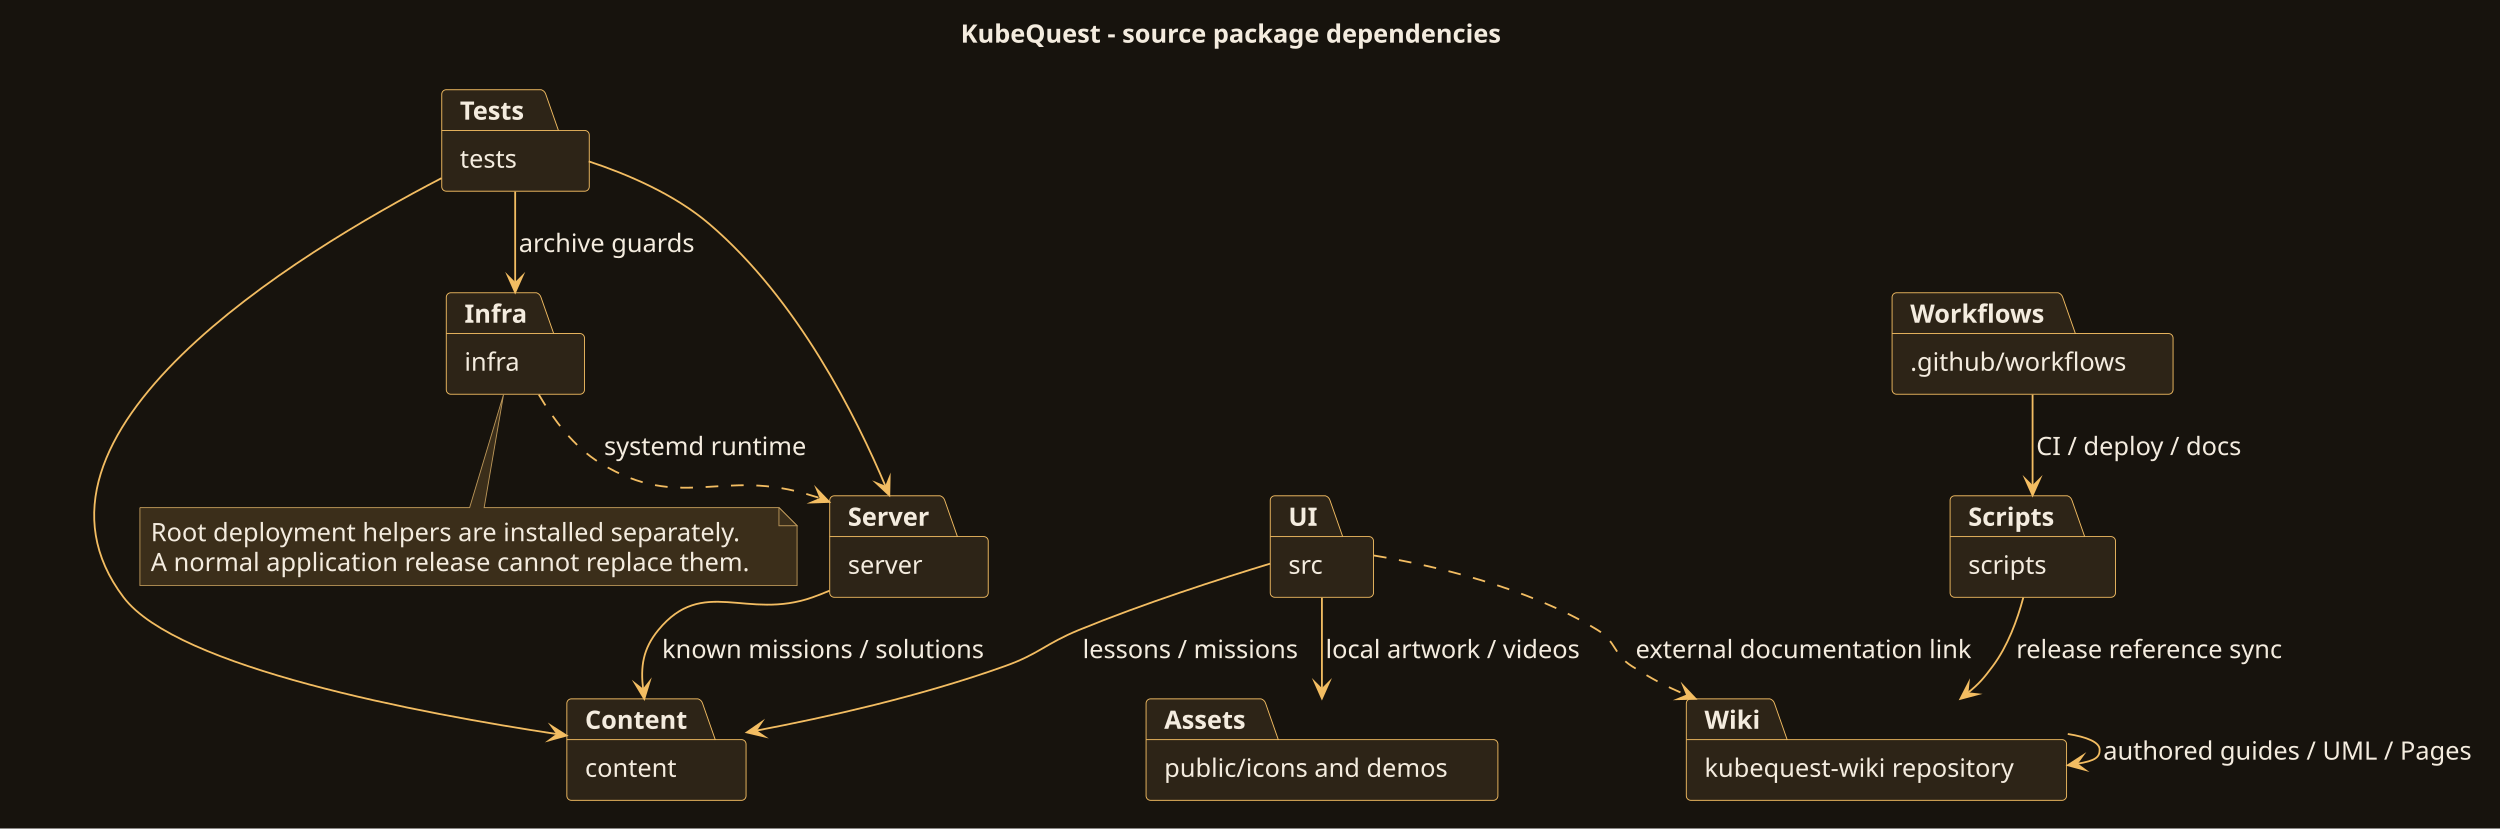
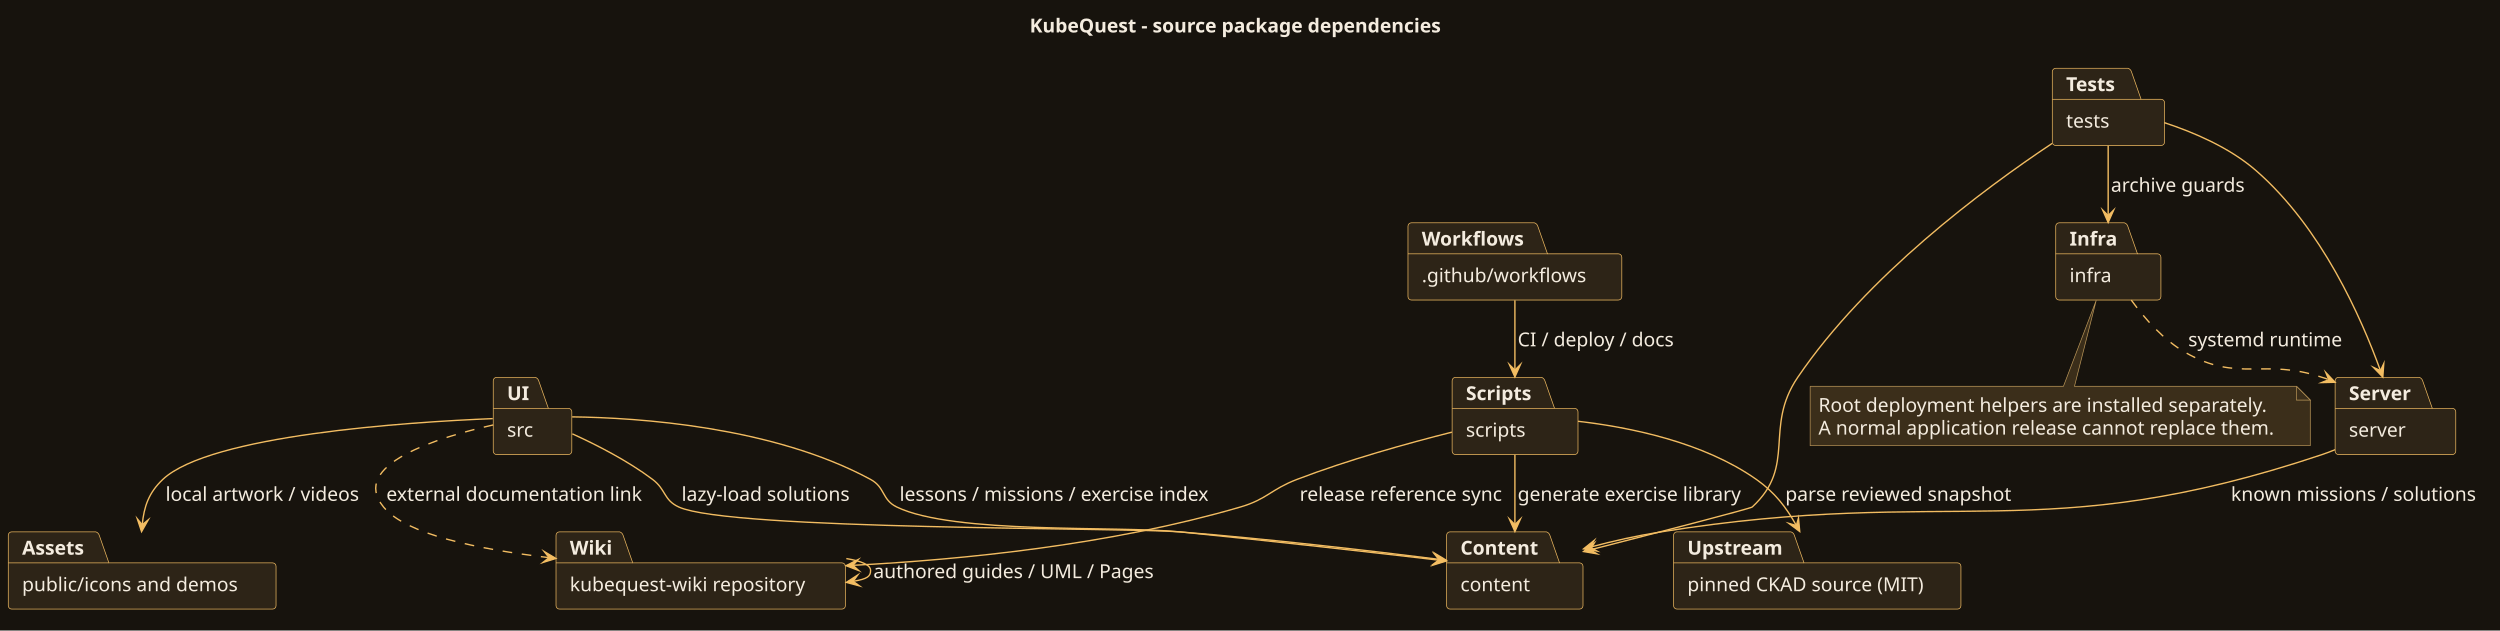
- <svg xmlns="http://www.w3.org/2000/svg" version="1.1" data-diagram-type="DESCRIPTION" style="width:1379px;height:457px;background:#17130D;" width="1379px" height="457px" viewBox="0 0 1379 457" zoomAndPan="magnify" preserveAspectRatio="none" contentStyleType="text/css">
+ <svg xmlns="http://www.w3.org/2000/svg" version="1.1" data-diagram-type="DESCRIPTION" style="width:1812px;height:457px;background:#17130D;" width="1812px" height="457px" viewBox="0 0 1812 457" zoomAndPan="magnify" preserveAspectRatio="none" contentStyleType="text/css">
  <defs />
  <g font-family="sans-serif" lengthAdjust="spacing">
-     <rect x="0" y="0" width="1379" height="457" fill="#17130D" style="stroke:none;" />
+     <rect x="0" y="0" width="1812" height="457" fill="#17130D" style="stroke:none;" />
    <g class="title" data-source-line="70">
-       <text x="529.911" y="23.535" fill="#F4ECDF" font-size="14" textLength="313.038" font-weight="700">KubeQuest - source package dependencies</text>
+       <text x="746.291" y="23.535" fill="#F4ECDF" font-size="14" textLength="313.038" font-weight="700">KubeQuest - source package dependencies</text>
    </g>
    <g class="entity" data-qualified-name="UI" id="ent0001" data-source-line="71">
-       <path d="M703.171,273.488 L731.121,273.488 A3.75,3.75 0 0 1 733.621,275.988 L740.621,295.977 L755.121,295.977 A2.5,2.5 0 0 1 757.621,298.477 L757.621,326.965 A2.5,2.5 0 0 1 755.121,329.465 L703.171,329.465 A2.5,2.5 0 0 1 700.671,326.965 L700.671,275.988 A2.5,2.5 0 0 1 703.171,273.488" style="stroke:#F3BD62;stroke-width:0.5;" fill="#2D2417" />
-       <line x1="700.671" y1="295.977" x2="740.621" y2="295.977" style="stroke:#F3BD62;stroke-width:0.5;" />
-       <text x="710.671" y="290.023" fill="#F4ECDF" font-size="14" textLength="14.95" font-weight="700">UI</text>
-       <text x="710.671" y="316.512" fill="#F4ECDF" font-size="14" textLength="20.036">src</text>
+       <path d="M360,273.488 L387.95,273.488 A3.75,3.75 0 0 1 390.45,275.988 L397.45,295.977 L411.95,295.977 A2.5,2.5 0 0 1 414.45,298.477 L414.45,326.965 A2.5,2.5 0 0 1 411.95,329.465 L360,329.465 A2.5,2.5 0 0 1 357.5,326.965 L357.5,275.988 A2.5,2.5 0 0 1 360,273.488" style="stroke:#F3BD62;stroke-width:0.5;" fill="#2D2417" />
+       <line x1="357.5" y1="295.977" x2="397.45" y2="295.977" style="stroke:#F3BD62;stroke-width:0.5;" />
+       <text x="367.5" y="290.023" fill="#F4ECDF" font-size="14" textLength="14.95" font-weight="700">UI</text>
+       <text x="367.5" y="316.512" fill="#F4ECDF" font-size="14" textLength="20.036">src</text>
    </g>
    <g class="entity" data-qualified-name="Content" id="ent0002" data-source-line="72">
-       <path d="M315.171,385.488 L385.026,385.488 A3.75,3.75 0 0 1 387.526,387.988 L394.526,407.977 L409.026,407.977 A2.5,2.5 0 0 1 411.526,410.477 L411.526,438.965 A2.5,2.5 0 0 1 409.026,441.465 L315.171,441.465 A2.5,2.5 0 0 1 312.671,438.965 L312.671,387.988 A2.5,2.5 0 0 1 315.171,385.488" style="stroke:#F3BD62;stroke-width:0.5;" fill="#2D2417" />
-       <line x1="312.671" y1="407.977" x2="394.526" y2="407.977" style="stroke:#F3BD62;stroke-width:0.5;" />
-       <text x="322.671" y="402.023" fill="#F4ECDF" font-size="14" textLength="56.854" font-weight="700">Content</text>
-       <text x="322.671" y="428.512" fill="#F4ECDF" font-size="14" textLength="51.42">content</text>
+       <path d="M1051,385.488 L1120.854,385.488 A3.75,3.75 0 0 1 1123.354,387.988 L1130.354,407.977 L1144.854,407.977 A2.5,2.5 0 0 1 1147.354,410.477 L1147.354,438.965 A2.5,2.5 0 0 1 1144.854,441.465 L1051,441.465 A2.5,2.5 0 0 1 1048.5,438.965 L1048.5,387.988 A2.5,2.5 0 0 1 1051,385.488" style="stroke:#F3BD62;stroke-width:0.5;" fill="#2D2417" />
+       <line x1="1048.5" y1="407.977" x2="1130.354" y2="407.977" style="stroke:#F3BD62;stroke-width:0.5;" />
+       <text x="1058.5" y="402.023" fill="#F4ECDF" font-size="14" textLength="56.854" font-weight="700">Content</text>
+       <text x="1058.5" y="428.512" fill="#F4ECDF" font-size="14" textLength="51.42">content</text>
    </g>
    <g class="entity" data-qualified-name="Server" id="ent0003" data-source-line="73">
-       <path d="M460.171,273.488 L518.61,273.488 A3.75,3.75 0 0 1 521.11,275.988 L528.11,295.977 L542.61,295.977 A2.5,2.5 0 0 1 545.11,298.477 L545.11,326.965 A2.5,2.5 0 0 1 542.61,329.465 L460.171,329.465 A2.5,2.5 0 0 1 457.671,326.965 L457.671,275.988 A2.5,2.5 0 0 1 460.171,273.488" style="stroke:#F3BD62;stroke-width:0.5;" fill="#2D2417" />
-       <line x1="457.671" y1="295.977" x2="528.11" y2="295.977" style="stroke:#F3BD62;stroke-width:0.5;" />
-       <text x="467.671" y="290.023" fill="#F4ECDF" font-size="14" textLength="45.438" font-weight="700">Server</text>
-       <text x="467.671" y="316.512" fill="#F4ECDF" font-size="14" textLength="41.439">server</text>
+       <path d="M1695,273.488 L1753.438,273.488 A3.75,3.75 0 0 1 1755.938,275.988 L1762.938,295.977 L1777.438,295.977 A2.5,2.5 0 0 1 1779.938,298.477 L1779.938,326.965 A2.5,2.5 0 0 1 1777.438,329.465 L1695,329.465 A2.5,2.5 0 0 1 1692.5,326.965 L1692.5,275.988 A2.5,2.5 0 0 1 1695,273.488" style="stroke:#F3BD62;stroke-width:0.5;" fill="#2D2417" />
+       <line x1="1692.5" y1="295.977" x2="1762.938" y2="295.977" style="stroke:#F3BD62;stroke-width:0.5;" />
+       <text x="1702.5" y="290.023" fill="#F4ECDF" font-size="14" textLength="45.438" font-weight="700">Server</text>
+       <text x="1702.5" y="316.512" fill="#F4ECDF" font-size="14" textLength="41.439">server</text>
    </g>
    <g class="entity" data-qualified-name="Wiki" id="ent0004" data-source-line="74">
-       <path d="M932.671,385.488 L976.289,385.488 A3.75,3.75 0 0 1 978.789,387.988 L985.789,407.977 L1137.422,407.977 A2.5,2.5 0 0 1 1139.922,410.477 L1139.922,438.965 A2.5,2.5 0 0 1 1137.422,441.465 L932.671,441.465 A2.5,2.5 0 0 1 930.171,438.965 L930.171,387.988 A2.5,2.5 0 0 1 932.671,385.488" style="stroke:#F3BD62;stroke-width:0.5;" fill="#2D2417" />
-       <line x1="930.171" y1="407.977" x2="985.789" y2="407.977" style="stroke:#F3BD62;stroke-width:0.5;" />
-       <text x="940.171" y="402.023" fill="#F4ECDF" font-size="14" textLength="30.618" font-weight="700">Wiki</text>
-       <text x="940.171" y="428.512" fill="#F4ECDF" font-size="14" textLength="179.751">kubequest-wiki repository</text>
+       <path d="M405.5,385.488 L449.118,385.488 A3.75,3.75 0 0 1 451.618,387.988 L458.618,407.977 L610.251,407.977 A2.5,2.5 0 0 1 612.751,410.477 L612.751,438.965 A2.5,2.5 0 0 1 610.251,441.465 L405.5,441.465 A2.5,2.5 0 0 1 403,438.965 L403,387.988 A2.5,2.5 0 0 1 405.5,385.488" style="stroke:#F3BD62;stroke-width:0.5;" fill="#2D2417" />
+       <line x1="403" y1="407.977" x2="458.618" y2="407.977" style="stroke:#F3BD62;stroke-width:0.5;" />
+       <text x="413" y="402.023" fill="#F4ECDF" font-size="14" textLength="30.618" font-weight="700">Wiki</text>
+       <text x="413" y="428.512" fill="#F4ECDF" font-size="14" textLength="179.751">kubequest-wiki repository</text>
    </g>
    <g class="entity" data-qualified-name="Assets" id="ent0005" data-source-line="75">
-       <path d="M634.671,385.488 L695.605,385.488 A3.75,3.75 0 0 1 698.105,387.988 L705.105,407.977 L823.74,407.977 A2.5,2.5 0 0 1 826.24,410.477 L826.24,438.965 A2.5,2.5 0 0 1 823.74,441.465 L634.671,441.465 A2.5,2.5 0 0 1 632.171,438.965 L632.171,387.988 A2.5,2.5 0 0 1 634.671,385.488" style="stroke:#F3BD62;stroke-width:0.5;" fill="#2D2417" />
-       <line x1="632.171" y1="407.977" x2="705.105" y2="407.977" style="stroke:#F3BD62;stroke-width:0.5;" />
-       <text x="642.171" y="402.023" fill="#F4ECDF" font-size="14" textLength="47.934" font-weight="700">Assets</text>
-       <text x="642.171" y="428.512" fill="#F4ECDF" font-size="14" textLength="164.069">public/icons and demos</text>
+       <path d="M8.5,385.488 L69.434,385.488 A3.75,3.75 0 0 1 71.934,387.988 L78.934,407.977 L197.569,407.977 A2.5,2.5 0 0 1 200.069,410.477 L200.069,438.965 A2.5,2.5 0 0 1 197.569,441.465 L8.5,441.465 A2.5,2.5 0 0 1 6,438.965 L6,387.988 A2.5,2.5 0 0 1 8.5,385.488" style="stroke:#F3BD62;stroke-width:0.5;" fill="#2D2417" />
+       <line x1="6" y1="407.977" x2="78.934" y2="407.977" style="stroke:#F3BD62;stroke-width:0.5;" />
+       <text x="16" y="402.023" fill="#F4ECDF" font-size="14" textLength="47.934" font-weight="700">Assets</text>
+       <text x="16" y="428.512" fill="#F4ECDF" font-size="14" textLength="164.069">public/icons and demos</text>
    </g>
    <g class="entity" data-qualified-name="Infra" id="ent0006" data-source-line="76">
-       <path d="M248.671,161.488 L295.905,161.488 A3.75,3.75 0 0 1 298.405,163.988 L305.405,183.977 L319.905,183.977 A2.5,2.5 0 0 1 322.405,186.477 L322.405,214.965 A2.5,2.5 0 0 1 319.905,217.465 L248.671,217.465 A2.5,2.5 0 0 1 246.171,214.965 L246.171,163.988 A2.5,2.5 0 0 1 248.671,161.488" style="stroke:#F3BD62;stroke-width:0.5;" fill="#2D2417" />
-       <line x1="246.171" y1="183.977" x2="305.405" y2="183.977" style="stroke:#F3BD62;stroke-width:0.5;" />
-       <text x="256.171" y="178.023" fill="#F4ECDF" font-size="14" textLength="34.234" font-weight="700">Infra</text>
-       <text x="256.171" y="204.512" fill="#F4ECDF" font-size="14" textLength="31.343">infra</text>
+       <path d="M1492.5,161.488 L1539.734,161.488 A3.75,3.75 0 0 1 1542.234,163.988 L1549.234,183.977 L1563.734,183.977 A2.5,2.5 0 0 1 1566.234,186.477 L1566.234,214.965 A2.5,2.5 0 0 1 1563.734,217.465 L1492.5,217.465 A2.5,2.5 0 0 1 1490,214.965 L1490,163.988 A2.5,2.5 0 0 1 1492.5,161.488" style="stroke:#F3BD62;stroke-width:0.5;" fill="#2D2417" />
+       <line x1="1490" y1="183.977" x2="1549.234" y2="183.977" style="stroke:#F3BD62;stroke-width:0.5;" />
+       <text x="1500" y="178.023" fill="#F4ECDF" font-size="14" textLength="34.234" font-weight="700">Infra</text>
+       <text x="1500" y="204.512" fill="#F4ECDF" font-size="14" textLength="31.343">infra</text>
    </g>
    <g class="entity" data-qualified-name="Scripts" id="ent0007" data-source-line="77">
-       <path d="M1078.171,273.488 L1140.404,273.488 A3.75,3.75 0 0 1 1142.904,275.988 L1149.904,295.977 L1164.404,295.977 A2.5,2.5 0 0 1 1166.904,298.477 L1166.904,326.965 A2.5,2.5 0 0 1 1164.404,329.465 L1078.171,329.465 A2.5,2.5 0 0 1 1075.671,326.965 L1075.671,275.988 A2.5,2.5 0 0 1 1078.171,273.488" style="stroke:#F3BD62;stroke-width:0.5;" fill="#2D2417" />
-       <line x1="1075.671" y1="295.977" x2="1149.904" y2="295.977" style="stroke:#F3BD62;stroke-width:0.5;" />
-       <text x="1085.671" y="290.023" fill="#F4ECDF" font-size="14" textLength="49.232" font-weight="700">Scripts</text>
-       <text x="1085.671" y="316.512" fill="#F4ECDF" font-size="14" textLength="45.268">scripts</text>
+       <path d="M1055,273.488 L1117.232,273.488 A3.75,3.75 0 0 1 1119.732,275.988 L1126.732,295.977 L1141.232,295.977 A2.5,2.5 0 0 1 1143.732,298.477 L1143.732,326.965 A2.5,2.5 0 0 1 1141.232,329.465 L1055,329.465 A2.5,2.5 0 0 1 1052.5,326.965 L1052.5,275.988 A2.5,2.5 0 0 1 1055,273.488" style="stroke:#F3BD62;stroke-width:0.5;" fill="#2D2417" />
+       <line x1="1052.5" y1="295.977" x2="1126.732" y2="295.977" style="stroke:#F3BD62;stroke-width:0.5;" />
+       <text x="1062.5" y="290.023" fill="#F4ECDF" font-size="14" textLength="49.232" font-weight="700">Scripts</text>
+       <text x="1062.5" y="316.512" fill="#F4ECDF" font-size="14" textLength="45.268">scripts</text>
    </g>
    <g class="entity" data-qualified-name="Tests" id="ent0008" data-source-line="78">
-       <path d="M246.171,49.488 L298.539,49.488 A3.75,3.75 0 0 1 301.039,51.988 L308.039,71.977 L322.539,71.977 A2.5,2.5 0 0 1 325.039,74.477 L325.039,102.965 A2.5,2.5 0 0 1 322.539,105.465 L246.171,105.465 A2.5,2.5 0 0 1 243.671,102.965 L243.671,51.988 A2.5,2.5 0 0 1 246.171,49.488" style="stroke:#F3BD62;stroke-width:0.5;" fill="#2D2417" />
-       <line x1="243.671" y1="71.977" x2="308.039" y2="71.977" style="stroke:#F3BD62;stroke-width:0.5;" />
-       <text x="253.671" y="66.023" fill="#F4ECDF" font-size="14" textLength="39.368" font-weight="700">Tests</text>
-       <text x="253.671" y="92.512" fill="#F4ECDF" font-size="14" textLength="32.546">tests</text>
+       <path d="M1490,49.488 L1542.368,49.488 A3.75,3.75 0 0 1 1544.868,51.988 L1551.868,71.977 L1566.368,71.977 A2.5,2.5 0 0 1 1568.868,74.477 L1568.868,102.965 A2.5,2.5 0 0 1 1566.368,105.465 L1490,105.465 A2.5,2.5 0 0 1 1487.5,102.965 L1487.5,51.988 A2.5,2.5 0 0 1 1490,49.488" style="stroke:#F3BD62;stroke-width:0.5;" fill="#2D2417" />
+       <line x1="1487.5" y1="71.977" x2="1551.868" y2="71.977" style="stroke:#F3BD62;stroke-width:0.5;" />
+       <text x="1497.5" y="66.023" fill="#F4ECDF" font-size="14" textLength="39.368" font-weight="700">Tests</text>
+       <text x="1497.5" y="92.512" fill="#F4ECDF" font-size="14" textLength="32.546">tests</text>
    </g>
    <g class="entity" data-qualified-name="Workflows" id="ent0009" data-source-line="79">
-       <path d="M1046.171,161.488 L1135.282,161.488 A3.75,3.75 0 0 1 1137.782,163.988 L1144.782,183.977 L1196.159,183.977 A2.5,2.5 0 0 1 1198.659,186.477 L1198.659,214.965 A2.5,2.5 0 0 1 1196.159,217.465 L1046.171,217.465 A2.5,2.5 0 0 1 1043.671,214.965 L1043.671,163.988 A2.5,2.5 0 0 1 1046.171,161.488" style="stroke:#F3BD62;stroke-width:0.5;" fill="#2D2417" />
-       <line x1="1043.671" y1="183.977" x2="1144.782" y2="183.977" style="stroke:#F3BD62;stroke-width:0.5;" />
-       <text x="1053.671" y="178.023" fill="#F4ECDF" font-size="14" textLength="76.111" font-weight="700">Workflows</text>
-       <text x="1053.671" y="204.512" fill="#F4ECDF" font-size="14" textLength="124.988">.github/workflows</text>
+       <path d="M1023,161.488 L1112.111,161.488 A3.75,3.75 0 0 1 1114.611,163.988 L1121.611,183.977 L1172.988,183.977 A2.5,2.5 0 0 1 1175.488,186.477 L1175.488,214.965 A2.5,2.5 0 0 1 1172.988,217.465 L1023,217.465 A2.5,2.5 0 0 1 1020.5,214.965 L1020.5,163.988 A2.5,2.5 0 0 1 1023,161.488" style="stroke:#F3BD62;stroke-width:0.5;" fill="#2D2417" />
+       <line x1="1020.5" y1="183.977" x2="1121.611" y2="183.977" style="stroke:#F3BD62;stroke-width:0.5;" />
+       <text x="1030.5" y="178.023" fill="#F4ECDF" font-size="14" textLength="76.111" font-weight="700">Workflows</text>
+       <text x="1030.5" y="204.512" fill="#F4ECDF" font-size="14" textLength="124.988">.github/workflows</text>
    </g>
-     <g class="entity" data-qualified-name="GMN21" id="ent0022" data-source-line="92">
-       <path d="M77.171,279.988 L77.171,322.965 A0,0 0 0 0 77.171,322.965 L439.667,322.965 A0,0 0 0 0 439.667,322.965 L439.667,289.988 L429.667,279.988 L267.056,279.988 L277.744,217.679 L259.056,279.988 L77.171,279.988 A0,0 0 0 0 77.171,279.988" style="stroke:#BB9658;stroke-width:0.5;" fill="#3B2E1A" />
-       <path d="M429.667,279.988 L429.667,289.988 L439.667,289.988 L429.667,279.988" style="stroke:#BB9658;stroke-width:0.5;" fill="#3B2E1A" />
-       <text x="83.171" y="298.523" fill="#F4ECDF" font-size="14" textLength="336.198">Root deployment helpers are installed separately.</text>
-       <text x="83.171" y="315.012" fill="#F4ECDF" font-size="14" textLength="341.496">A normal application release cannot replace them.</text>
+     <g class="entity" data-qualified-name="Upstream" id="ent0011" data-source-line="81">
+       <path d="M1215.5,385.488 L1298.049,385.488 A3.75,3.75 0 0 1 1300.549,387.988 L1307.549,407.977 L1418.781,407.977 A2.5,2.5 0 0 1 1421.281,410.477 L1421.281,438.965 A2.5,2.5 0 0 1 1418.781,441.465 L1215.5,441.465 A2.5,2.5 0 0 1 1213,438.965 L1213,387.988 A2.5,2.5 0 0 1 1215.5,385.488" style="stroke:#F3BD62;stroke-width:0.5;" fill="#2D2417" />
+       <line x1="1213" y1="407.977" x2="1307.549" y2="407.977" style="stroke:#F3BD62;stroke-width:0.5;" />
+       <text x="1223" y="402.023" fill="#F4ECDF" font-size="14" textLength="69.549" font-weight="700">Upstream</text>
+       <text x="1223" y="428.512" fill="#F4ECDF" font-size="14" textLength="178.281">pinned CKAD source (MIT)</text>
+     </g>
+     <g class="entity" data-qualified-name="GMN25" id="ent0026" data-source-line="96">
+       <path d="M1312,279.988 L1312,322.965 A0,0 0 0 0 1312,322.965 L1674.496,322.965 A0,0 0 0 0 1674.496,322.965 L1674.496,289.988 L1664.496,279.988 L1503.576,279.988 L1519.348,217.679 L1495.576,279.988 L1312,279.988 A0,0 0 0 0 1312,279.988" style="stroke:#BB9658;stroke-width:0.5;" fill="#3B2E1A" />
+       <path d="M1664.496,279.988 L1664.496,289.988 L1674.496,289.988 L1664.496,279.988" style="stroke:#BB9658;stroke-width:0.5;" fill="#3B2E1A" />
+       <text x="1318" y="298.523" fill="#F4ECDF" font-size="14" textLength="336.198">Root deployment helpers are installed separately.</text>
+       <text x="1318" y="315.012" fill="#F4ECDF" font-size="14" textLength="341.496">A normal application release cannot replace them.</text>
    </g>
    <g class="link" data-entity-1="ent0001" data-entity-2="ent0002" id="lnk10" data-link-type="dependency">
-       <polygon points="411.972,403.989,421.56,406.241,416.884,403.057,420.068,398.381,411.972,403.989" fill="#F3BD62" style="stroke:#F3BD62;stroke-width:1;stroke-linejoin:miter;stroke-miterlimit:10;" />
-       <path d="M700.546,310.918 C673.145,319.264 630.823,332.879 595.171,347.488 C576.411,355.176 573.271,360.688 554.171,367.488 C507.081,384.254 456.166,395.6 416.884,403.057" style="stroke:#F3BD62;stroke-width:1;" fill="none" />
-       <text x="597.171" y="363.023" fill="#F4ECDF" font-size="14" textLength="126.608">lessons / missions</text>
+       <polygon points="1048.238,406.619,1039.761,401.606,1043.272,406.042,1038.836,409.553,1048.238,406.619" fill="#F3BD62" style="stroke:#F3BD62;stroke-width:1;stroke-linejoin:miter;stroke-miterlimit:10;" />
+       <path d="M414.686,302.145 C462.462,302.751 560.078,309.08 631,347.488 C641.781,353.327 638.956,362.163 650,367.488 C691.192,387.351 809.494,380.963 855,385.488 C921.948,392.146 994.18,400.332 1043.272,406.042" style="stroke:#F3BD62;stroke-width:1;" fill="none" />
+       <text x="652" y="363.023" fill="#F4ECDF" font-size="14" textLength="241.24">lessons / missions / exercise index</text>
    </g>
-     <g class="link" data-entity-1="ent0001" data-entity-2="ent0004" id="lnk11" data-link-type="dependency">
-       <polygon points="935.27,385.436,928.501,378.282,930.655,383.513,925.424,385.667,935.27,385.436" fill="#F3BD62" style="stroke:#F3BD62;stroke-width:1;stroke-linejoin:miter;stroke-miterlimit:10;" />
-       <path d="M757.875,306.417 C789.865,311.793 842.21,323.631 881.171,347.488 C891.627,353.891 889.825,360.909 900.171,367.488 C911.012,374.382 918.403,378.408 930.655,383.513" style="stroke:#F3BD62;stroke-width:1;stroke-dasharray:7,7;" fill="none" />
-       <text x="902.171" y="363.023" fill="#F4ECDF" font-size="14" textLength="191.81">external documentation link</text>
+     <g class="link" data-entity-1="ent0007" data-entity-2="ent0011" id="lnk12" data-link-type="dependency">
+       <polygon points="1304.443,385.247,1303.54,375.44,1302.002,380.883,1296.558,379.345,1304.443,385.247" fill="#F3BD62" style="stroke:#F3BD62;stroke-width:1;stroke-linejoin:miter;stroke-miterlimit:10;" />
+       <path d="M1143.755,305.349 C1181.418,309.669 1234.66,320.479 1273,347.488 C1286.48,356.984 1294.606,367.661 1302.002,380.883" style="stroke:#F3BD62;stroke-width:1;" fill="none" />
+       <text x="1294" y="363.023" fill="#F4ECDF" font-size="14" textLength="168.116">parse reviewed snapshot</text>
    </g>
-     <g class="link" data-entity-1="ent0001" data-entity-2="ent0005" id="lnk12" data-link-type="dependency">
-       <polygon points="729.171,385.229,733.171,376.229,729.171,380.229,725.171,376.229,729.171,385.229" fill="#F3BD62" style="stroke:#F3BD62;stroke-width:1;stroke-linejoin:miter;stroke-miterlimit:10;" />
-       <path d="M729.171,329.679 C729.171,346.603 729.171,363.293 729.171,380.229" style="stroke:#F3BD62;stroke-width:1;" fill="none" />
-       <text x="731.171" y="363.023" fill="#F4ECDF" font-size="14" textLength="147.861">local artwork / videos</text>
+     <g class="link" data-entity-1="ent0007" data-entity-2="ent0002" id="lnk13" data-link-type="dependency">
+       <polygon points="1098,385.229,1102,376.229,1098,380.229,1094,376.229,1098,385.229" fill="#F3BD62" style="stroke:#F3BD62;stroke-width:1;stroke-linejoin:miter;stroke-miterlimit:10;" />
+       <path d="M1098,329.679 C1098,346.603 1098,363.293 1098,380.229" style="stroke:#F3BD62;stroke-width:1;" fill="none" />
+       <text x="1100" y="363.023" fill="#F4ECDF" font-size="14" textLength="167.85">generate exercise library</text>
    </g>
-     <g class="link" data-entity-1="ent0003" data-entity-2="ent0002" id="lnk13" data-link-type="dependency">
-       <polygon points="355.39,385.475,358.268,376.056,354.783,380.512,350.327,377.027,355.39,385.475" fill="#F3BD62" style="stroke:#F3BD62;stroke-width:1;stroke-linejoin:miter;stroke-miterlimit:10;" />
-       <path d="M457.604,325.797 C454.451,327.138 451.287,328.387 448.171,329.488 C411.765,342.363 387.714,317.675 363.171,347.488 C354.635,357.857 353.212,367.668 354.783,380.512" style="stroke:#F3BD62;stroke-width:1;" fill="none" />
-       <text x="365.171" y="363.023" fill="#F4ECDF" font-size="14" textLength="187.619">known missions / solutions</text>
+     <g class="link" data-entity-1="ent0001" data-entity-2="ent0002" id="lnk14" data-link-type="dependency">
+       <polygon points="1048.288,406.065,1039.853,400.98,1043.327,405.445,1038.862,408.919,1048.288,406.065" fill="#F3BD62" style="stroke:#F3BD62;stroke-width:1;stroke-linejoin:miter;stroke-miterlimit:10;" />
+       <path d="M414.829,314.446 C432.482,322.465 455.052,334.008 473,347.488 C482.803,354.851 480.857,362.374 492,367.488 C528.702,384.333 814.747,382.257 855,385.488 C922.063,390.872 994.272,399.319 1043.327,405.445" style="stroke:#F3BD62;stroke-width:1;" fill="none" />
+       <text x="494" y="363.023" fill="#F4ECDF" font-size="14" textLength="131.018">lazy-load solutions</text>
    </g>
-     <g class="link" data-entity-1="ent0008" data-entity-2="ent0003" id="lnk14" data-link-type="dependency">
-       <polygon points="490.538,273.171,490.724,263.324,488.594,268.564,483.353,266.434,490.538,273.171" fill="#F3BD62" style="stroke:#F3BD62;stroke-width:1;stroke-linejoin:miter;stroke-miterlimit:10;" />
-       <path d="M324.757,89.019 C346.257,96.114 372.086,107.202 391.171,123.488 C440.297,165.409 472.451,230.317 488.594,268.564" style="stroke:#F3BD62;stroke-width:1;" fill="none" />
+     <g class="link" data-entity-1="ent0001" data-entity-2="ent0004" id="lnk15" data-link-type="dependency">
+       <polygon points="402.909,404.77,394.447,399.732,397.944,404.178,393.499,407.676,402.909,404.77" fill="#F3BD62" style="stroke:#F3BD62;stroke-width:1;stroke-linejoin:miter;stroke-miterlimit:10;" />
+       <path d="M357.47,308.008 C317.593,316.968 252.754,336.824 278,367.488 C294.293,387.277 345.3,397.895 397.944,404.178" style="stroke:#F3BD62;stroke-width:1;stroke-dasharray:7,7;" fill="none" />
+       <text x="280" y="363.023" fill="#F4ECDF" font-size="14" textLength="191.81">external documentation link</text>
    </g>
-     <g class="link" data-entity-1="ent0008" data-entity-2="ent0002" id="lnk15" data-link-type="dependency">
-       <polygon points="312.472,405.718,304.171,400.418,307.528,404.971,302.976,408.328,312.472,405.718" fill="#F3BD62" style="stroke:#F3BD62;stroke-width:1;stroke-linejoin:miter;stroke-miterlimit:10;" />
-       <path d="M243.542,98.264 C163.744,139.731 0,239.407 68.171,329.488 C97.616,368.396 231.671,393.505 307.528,404.971" style="stroke:#F3BD62;stroke-width:1;" fill="none" />
+     <g class="link" data-entity-1="ent0001" data-entity-2="ent0005" id="lnk16" data-link-type="dependency">
+       <polygon points="102.602,385.338,107.455,376.768,103.086,380.362,99.493,375.993,102.602,385.338" fill="#F3BD62" style="stroke:#F3BD62;stroke-width:1;stroke-linejoin:miter;stroke-miterlimit:10;" />
+       <path d="M357.141,303.402 C295.164,305.968 152.182,315.313 118,347.488 C107.796,357.093 104.372,367.163 103.086,380.362" style="stroke:#F3BD62;stroke-width:1;" fill="none" />
+       <text x="120" y="363.023" fill="#F4ECDF" font-size="14" textLength="147.861">local artwork / videos</text>
    </g>
-     <g class="link" data-entity-1="ent0008" data-entity-2="ent0006" id="lnk16" data-link-type="dependency">
-       <polygon points="284.171,161.229,288.171,152.229,284.171,156.229,280.171,152.229,284.171,161.229" fill="#F3BD62" style="stroke:#F3BD62;stroke-width:1;stroke-linejoin:miter;stroke-miterlimit:10;" />
-       <path d="M284.171,105.679 C284.171,122.603 284.171,139.293 284.171,156.229" style="stroke:#F3BD62;stroke-width:1;" fill="none" />
-       <text x="286.171" y="139.023" fill="#F4ECDF" font-size="14" textLength="99.668">archive guards</text>
+     <g class="link" data-entity-1="ent0003" data-entity-2="ent0002" id="lnk17" data-link-type="dependency">
+       <polygon points="1147.757,397.832,1157.481,399.398,1152.591,396.554,1155.435,391.664,1147.757,397.832" fill="#F3BD62" style="stroke:#F3BD62;stroke-width:1;stroke-linejoin:miter;stroke-miterlimit:10;" />
+       <path d="M1692.475,325.919 C1689.312,327.231 1686.134,328.439 1683,329.488 C1479.749,397.533 1415.644,351.606 1204,385.488 C1185.436,388.46 1170.211,391.893 1152.591,396.554" style="stroke:#F3BD62;stroke-width:1;" fill="none" />
+       <text x="1617" y="363.023" fill="#F4ECDF" font-size="14" textLength="187.619">known missions / solutions</text>
    </g>
-     <g class="link" data-entity-1="ent0007" data-entity-2="ent0004" id="lnk17" data-link-type="dependency">
-       <polygon points="1081.364,385.485,1090.88,382.949,1085.256,382.346,1085.858,376.722,1081.364,385.485" fill="#F3BD62" style="stroke:#F3BD62;stroke-width:1;stroke-linejoin:miter;stroke-miterlimit:10;" />
-       <path d="M1116.055,329.616 C1112.741,342.038 1107.448,356.421 1099.171,367.488 C1094.209,374.123 1091.869,377.013 1085.256,382.346" style="stroke:#F3BD62;stroke-width:1;" fill="none" />
-       <text x="1112.171" y="363.023" fill="#F4ECDF" font-size="14" textLength="150.876">release reference sync</text>
+     <g class="link" data-entity-1="ent0008" data-entity-2="ent0003" id="lnk18" data-link-type="dependency">
+       <polygon points="1727.064,273.35,1727.755,263.525,1725.359,268.649,1720.235,266.254,1727.064,273.35" fill="#F3BD62" style="stroke:#F3BD62;stroke-width:1;stroke-linejoin:miter;stroke-miterlimit:10;" />
+       <path d="M1568.696,88.892 C1590.228,95.948 1616.053,107.041 1635,123.488 C1682.825,165.004 1711.444,230.299 1725.359,268.649" style="stroke:#F3BD62;stroke-width:1;" fill="none" />
    </g>
-     <g class="link" data-entity-1="ent0004" data-entity-2="ent0004" id="lnk18" data-link-type="dependency">
-       <polygon points="1140.587,422.12,1150.104,424.656,1145.525,421.334,1148.847,416.755,1140.587,422.12" fill="#F3BD62" style="stroke:#F3BD62;stroke-width:1;stroke-linejoin:miter;stroke-miterlimit:10;" />
-       <path d="M1140.587,404.857 C1151.319,406.564 1158.171,409.441 1158.171,413.488 C1158.171,417.535 1156.257,419.627 1145.525,421.334" style="stroke:#F3BD62;stroke-width:1;" fill="none" />
-       <text x="1160.171" y="419.023" fill="#F4ECDF" font-size="14" textLength="211.688">authored guides / UML / Pages</text>
+     <g class="link" data-entity-1="ent0008" data-entity-2="ent0002" id="lnk19" data-link-type="dependency">
+       <polygon points="1147.765,399.764,1157.476,401.401,1152.608,398.521,1155.488,393.652,1147.765,399.764" fill="#F3BD62" style="stroke:#F3BD62;stroke-width:1;stroke-linejoin:miter;stroke-miterlimit:10;" />
+       <path d="M1487.371,103.948 C1437.377,137.213 1352.993,199.967 1303,273.488 C1278.103,310.103 1302.562,337.485 1270,367.488 C1268.833,368.563 1202.989,385.595 1152.608,398.521" style="stroke:#F3BD62;stroke-width:1;" fill="none" />
    </g>
-     <g class="link" data-entity-1="ent0009" data-entity-2="ent0007" id="lnk19" data-link-type="dependency">
-       <polygon points="1121.171,273.229,1125.171,264.229,1121.171,268.229,1117.171,264.229,1121.171,273.229" fill="#F3BD62" style="stroke:#F3BD62;stroke-width:1;stroke-linejoin:miter;stroke-miterlimit:10;" />
-       <path d="M1121.171,217.679 C1121.171,234.603 1121.171,251.293 1121.171,268.229" style="stroke:#F3BD62;stroke-width:1;" fill="none" />
-       <text x="1123.171" y="251.023" fill="#F4ECDF" font-size="14" textLength="123.225">CI / deploy / docs</text>
+     <g class="link" data-entity-1="ent0008" data-entity-2="ent0006" id="lnk20" data-link-type="dependency">
+       <polygon points="1528,161.229,1532,152.229,1528,156.229,1524,152.229,1528,161.229" fill="#F3BD62" style="stroke:#F3BD62;stroke-width:1;stroke-linejoin:miter;stroke-miterlimit:10;" />
+       <path d="M1528,105.679 C1528,122.603 1528,139.293 1528,156.229" style="stroke:#F3BD62;stroke-width:1;" fill="none" />
+       <text x="1530" y="139.023" fill="#F4ECDF" font-size="14" textLength="99.668">archive guards</text>
    </g>
-     <g class="link" data-entity-1="ent0006" data-entity-2="ent0003" id="lnk20" data-link-type="dependency">
-       <polygon points="457.375,276.857,450.539,269.767,452.742,274.977,447.532,277.181,457.375,276.857" fill="#F3BD62" style="stroke:#F3BD62;stroke-width:1;stroke-linejoin:miter;stroke-miterlimit:10;" />
-       <path d="M297.214,217.657 C305.136,231.2 316.557,246.554 331.171,255.488 C376.06,282.929 398.098,257.343 448.171,273.488 C451.218,274.471 449.671,273.732 452.742,274.977" style="stroke:#F3BD62;stroke-width:1;stroke-dasharray:7,7;" fill="none" />
-       <text x="333.171" y="251.023" fill="#F4ECDF" font-size="14" textLength="114.194">systemd runtime</text>
+     <g class="link" data-entity-1="ent0007" data-entity-2="ent0004" id="lnk21" data-link-type="dependency">
+       <polygon points="613.217,410.006,622.414,413.531,618.21,409.745,621.996,405.542,613.217,410.006" fill="#F3BD62" style="stroke:#F3BD62;stroke-width:1;stroke-linejoin:miter;stroke-miterlimit:10;" />
+       <path d="M1052.359,313.212 C1020.423,321.264 977.024,333.313 940,347.488 C921.066,354.738 918.461,361.803 899,367.488 C804.716,395.031 698.025,405.569 618.21,409.745" style="stroke:#F3BD62;stroke-width:1;" fill="none" />
+       <text x="942" y="363.023" fill="#F4ECDF" font-size="14" textLength="150.876">release reference sync</text>
+     </g>
+     <g class="link" data-entity-1="ent0004" data-entity-2="ent0004" id="lnk22" data-link-type="dependency">
+       <polygon points="613.416,422.12,622.932,424.656,618.354,421.334,621.676,416.755,613.416,422.12" fill="#F3BD62" style="stroke:#F3BD62;stroke-width:1;stroke-linejoin:miter;stroke-miterlimit:10;" />
+       <path d="M613.416,404.857 C624.148,406.564 631,409.441 631,413.488 C631,417.535 629.086,419.627 618.354,421.334" style="stroke:#F3BD62;stroke-width:1;" fill="none" />
+       <text x="633" y="419.023" fill="#F4ECDF" font-size="14" textLength="211.688">authored guides / UML / Pages</text>
+     </g>
+     <g class="link" data-entity-1="ent0009" data-entity-2="ent0007" id="lnk23" data-link-type="dependency">
+       <polygon points="1098,273.229,1102,264.229,1098,268.229,1094,264.229,1098,273.229" fill="#F3BD62" style="stroke:#F3BD62;stroke-width:1;stroke-linejoin:miter;stroke-miterlimit:10;" />
+       <path d="M1098,217.679 C1098,234.603 1098,251.293 1098,268.229" style="stroke:#F3BD62;stroke-width:1;" fill="none" />
+       <text x="1100" y="251.023" fill="#F4ECDF" font-size="14" textLength="123.225">CI / deploy / docs</text>
+     </g>
+     <g class="link" data-entity-1="ent0006" data-entity-2="ent0003" id="lnk24" data-link-type="dependency">
+       <polygon points="1692.469,277.076,1685.697,269.924,1687.853,275.154,1682.623,277.309,1692.469,277.076" fill="#F3BD62" style="stroke:#F3BD62;stroke-width:1;stroke-linejoin:miter;stroke-miterlimit:10;" />
+       <path d="M1544.764,217.524 C1554.55,231.028 1568.098,246.389 1584,255.488 C1622.816,277.7 1640.627,259.187 1683,273.488 C1686.131,274.545 1684.691,273.838 1687.853,275.154" style="stroke:#F3BD62;stroke-width:1;stroke-dasharray:7,7;" fill="none" />
+       <text x="1586" y="251.023" fill="#F4ECDF" font-size="14" textLength="114.194">systemd runtime</text>
    </g>
  </g>
</svg>
